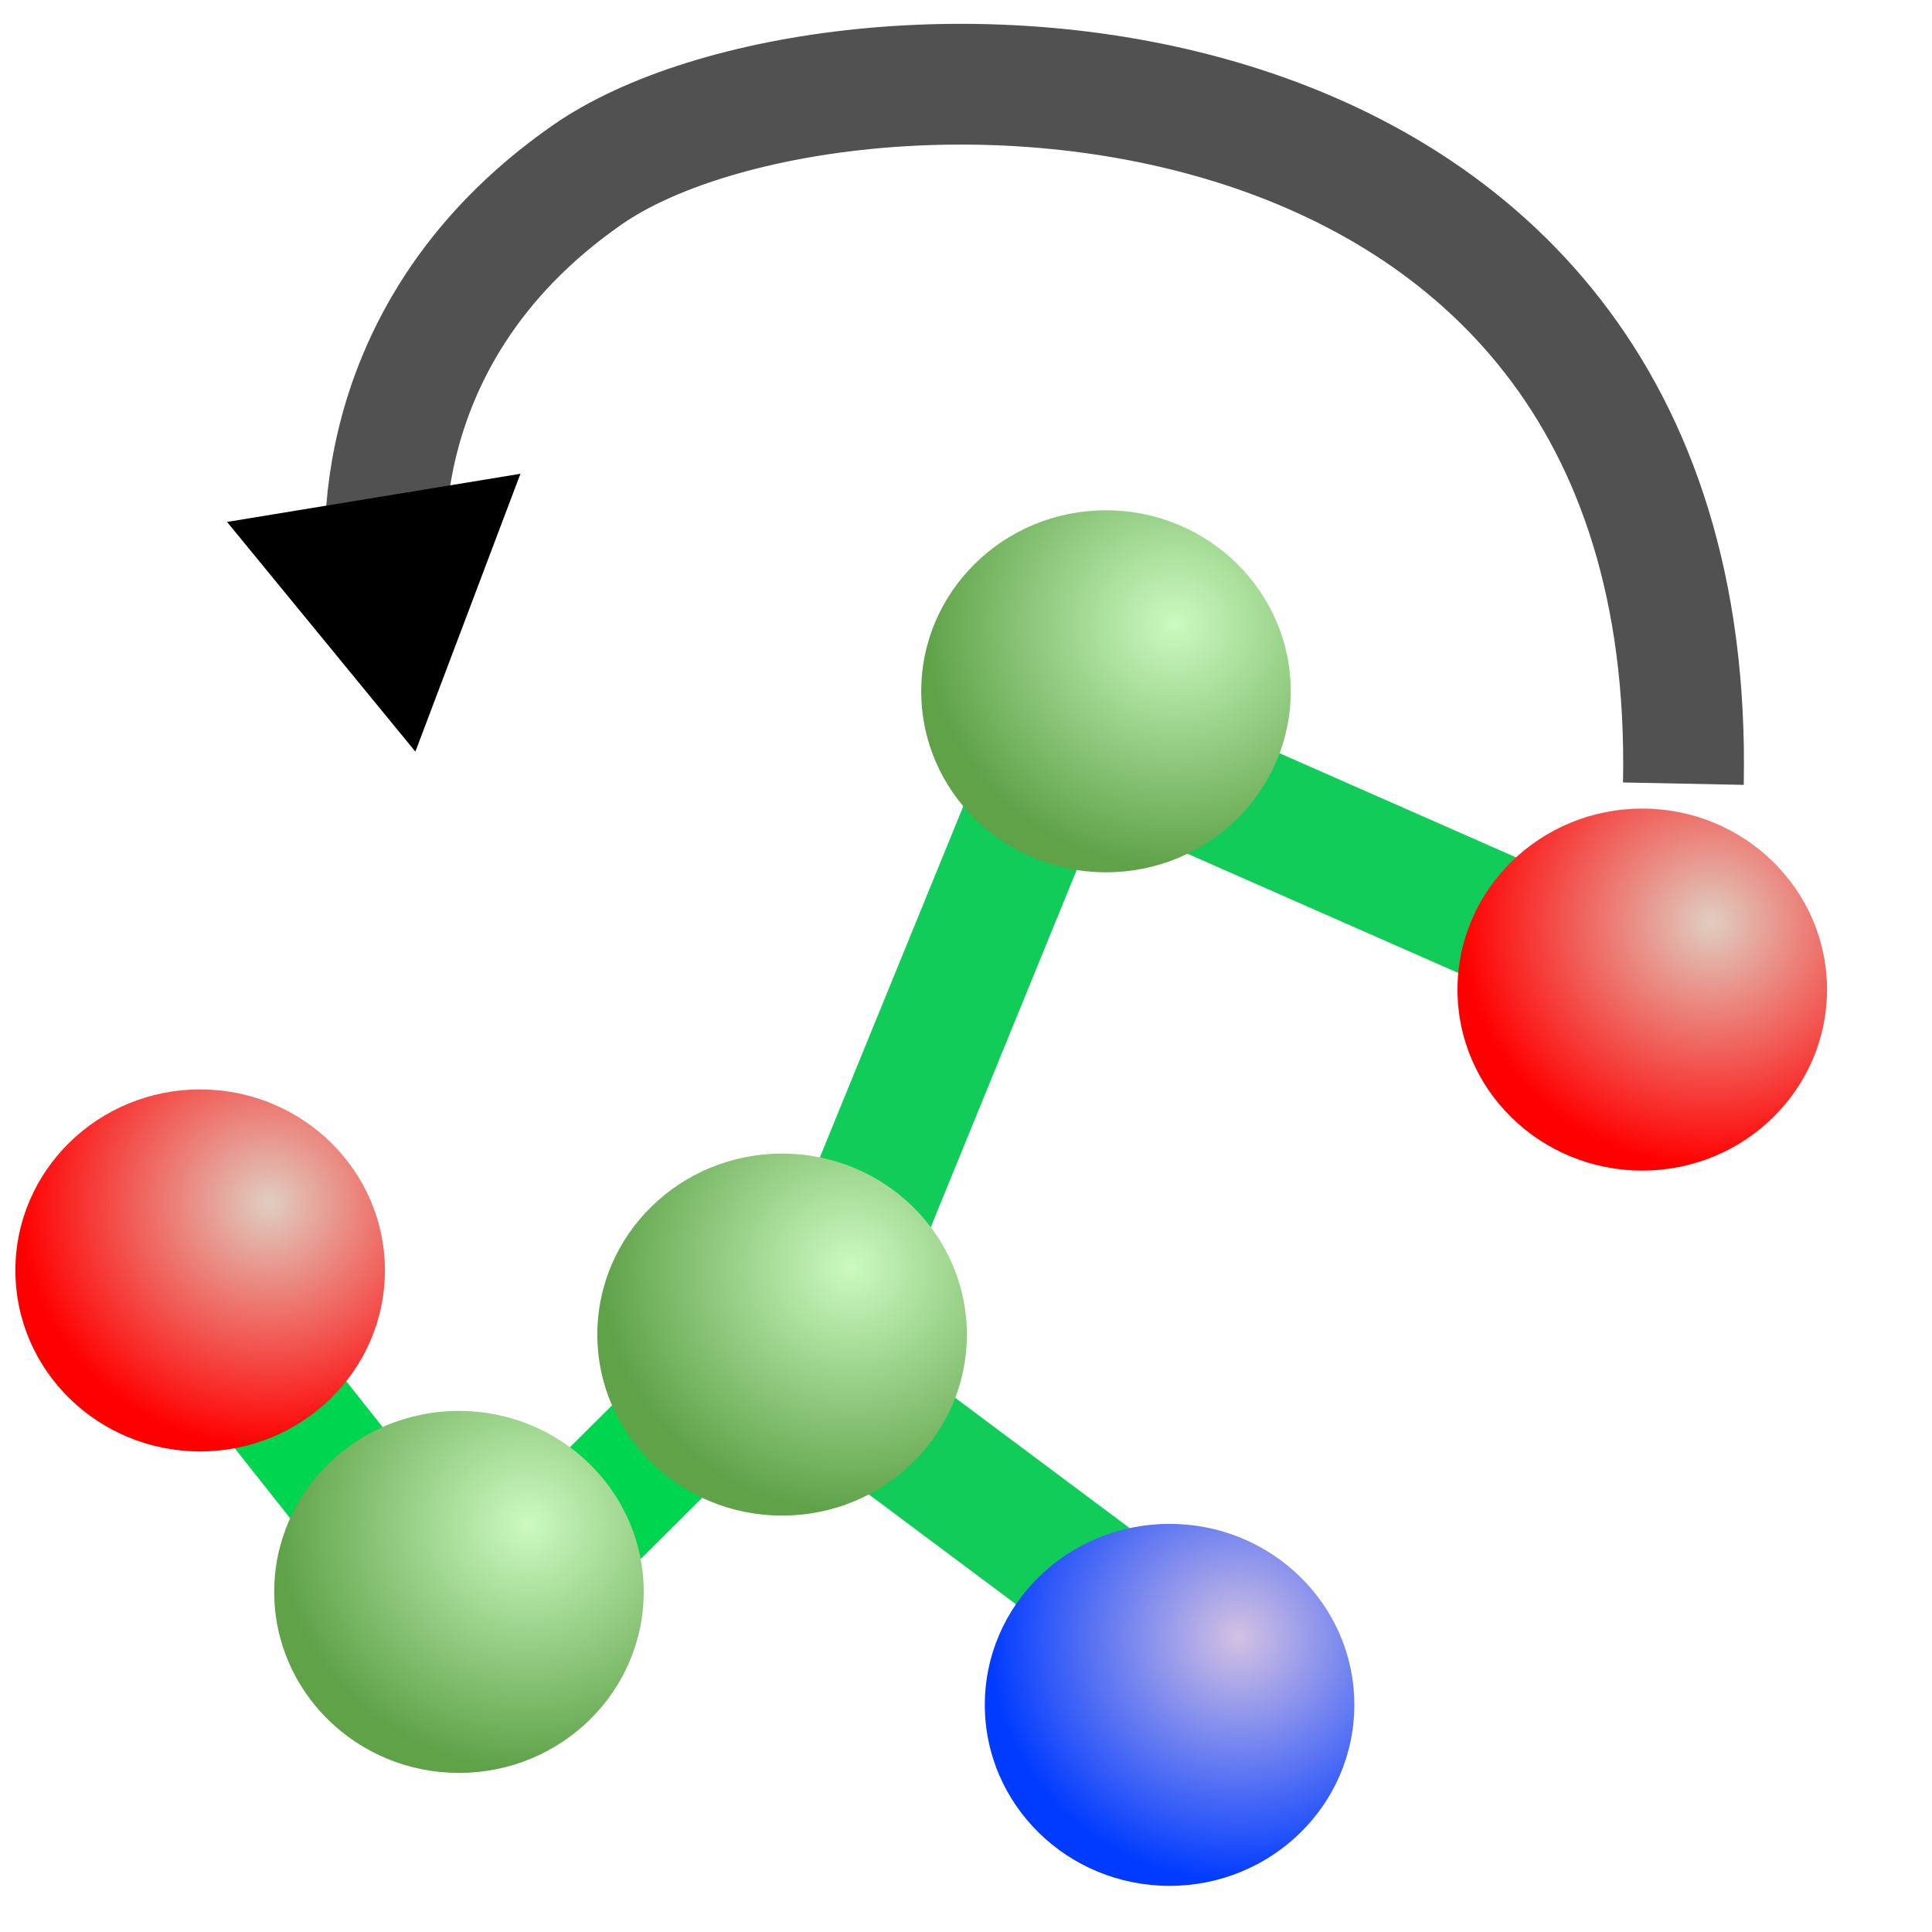
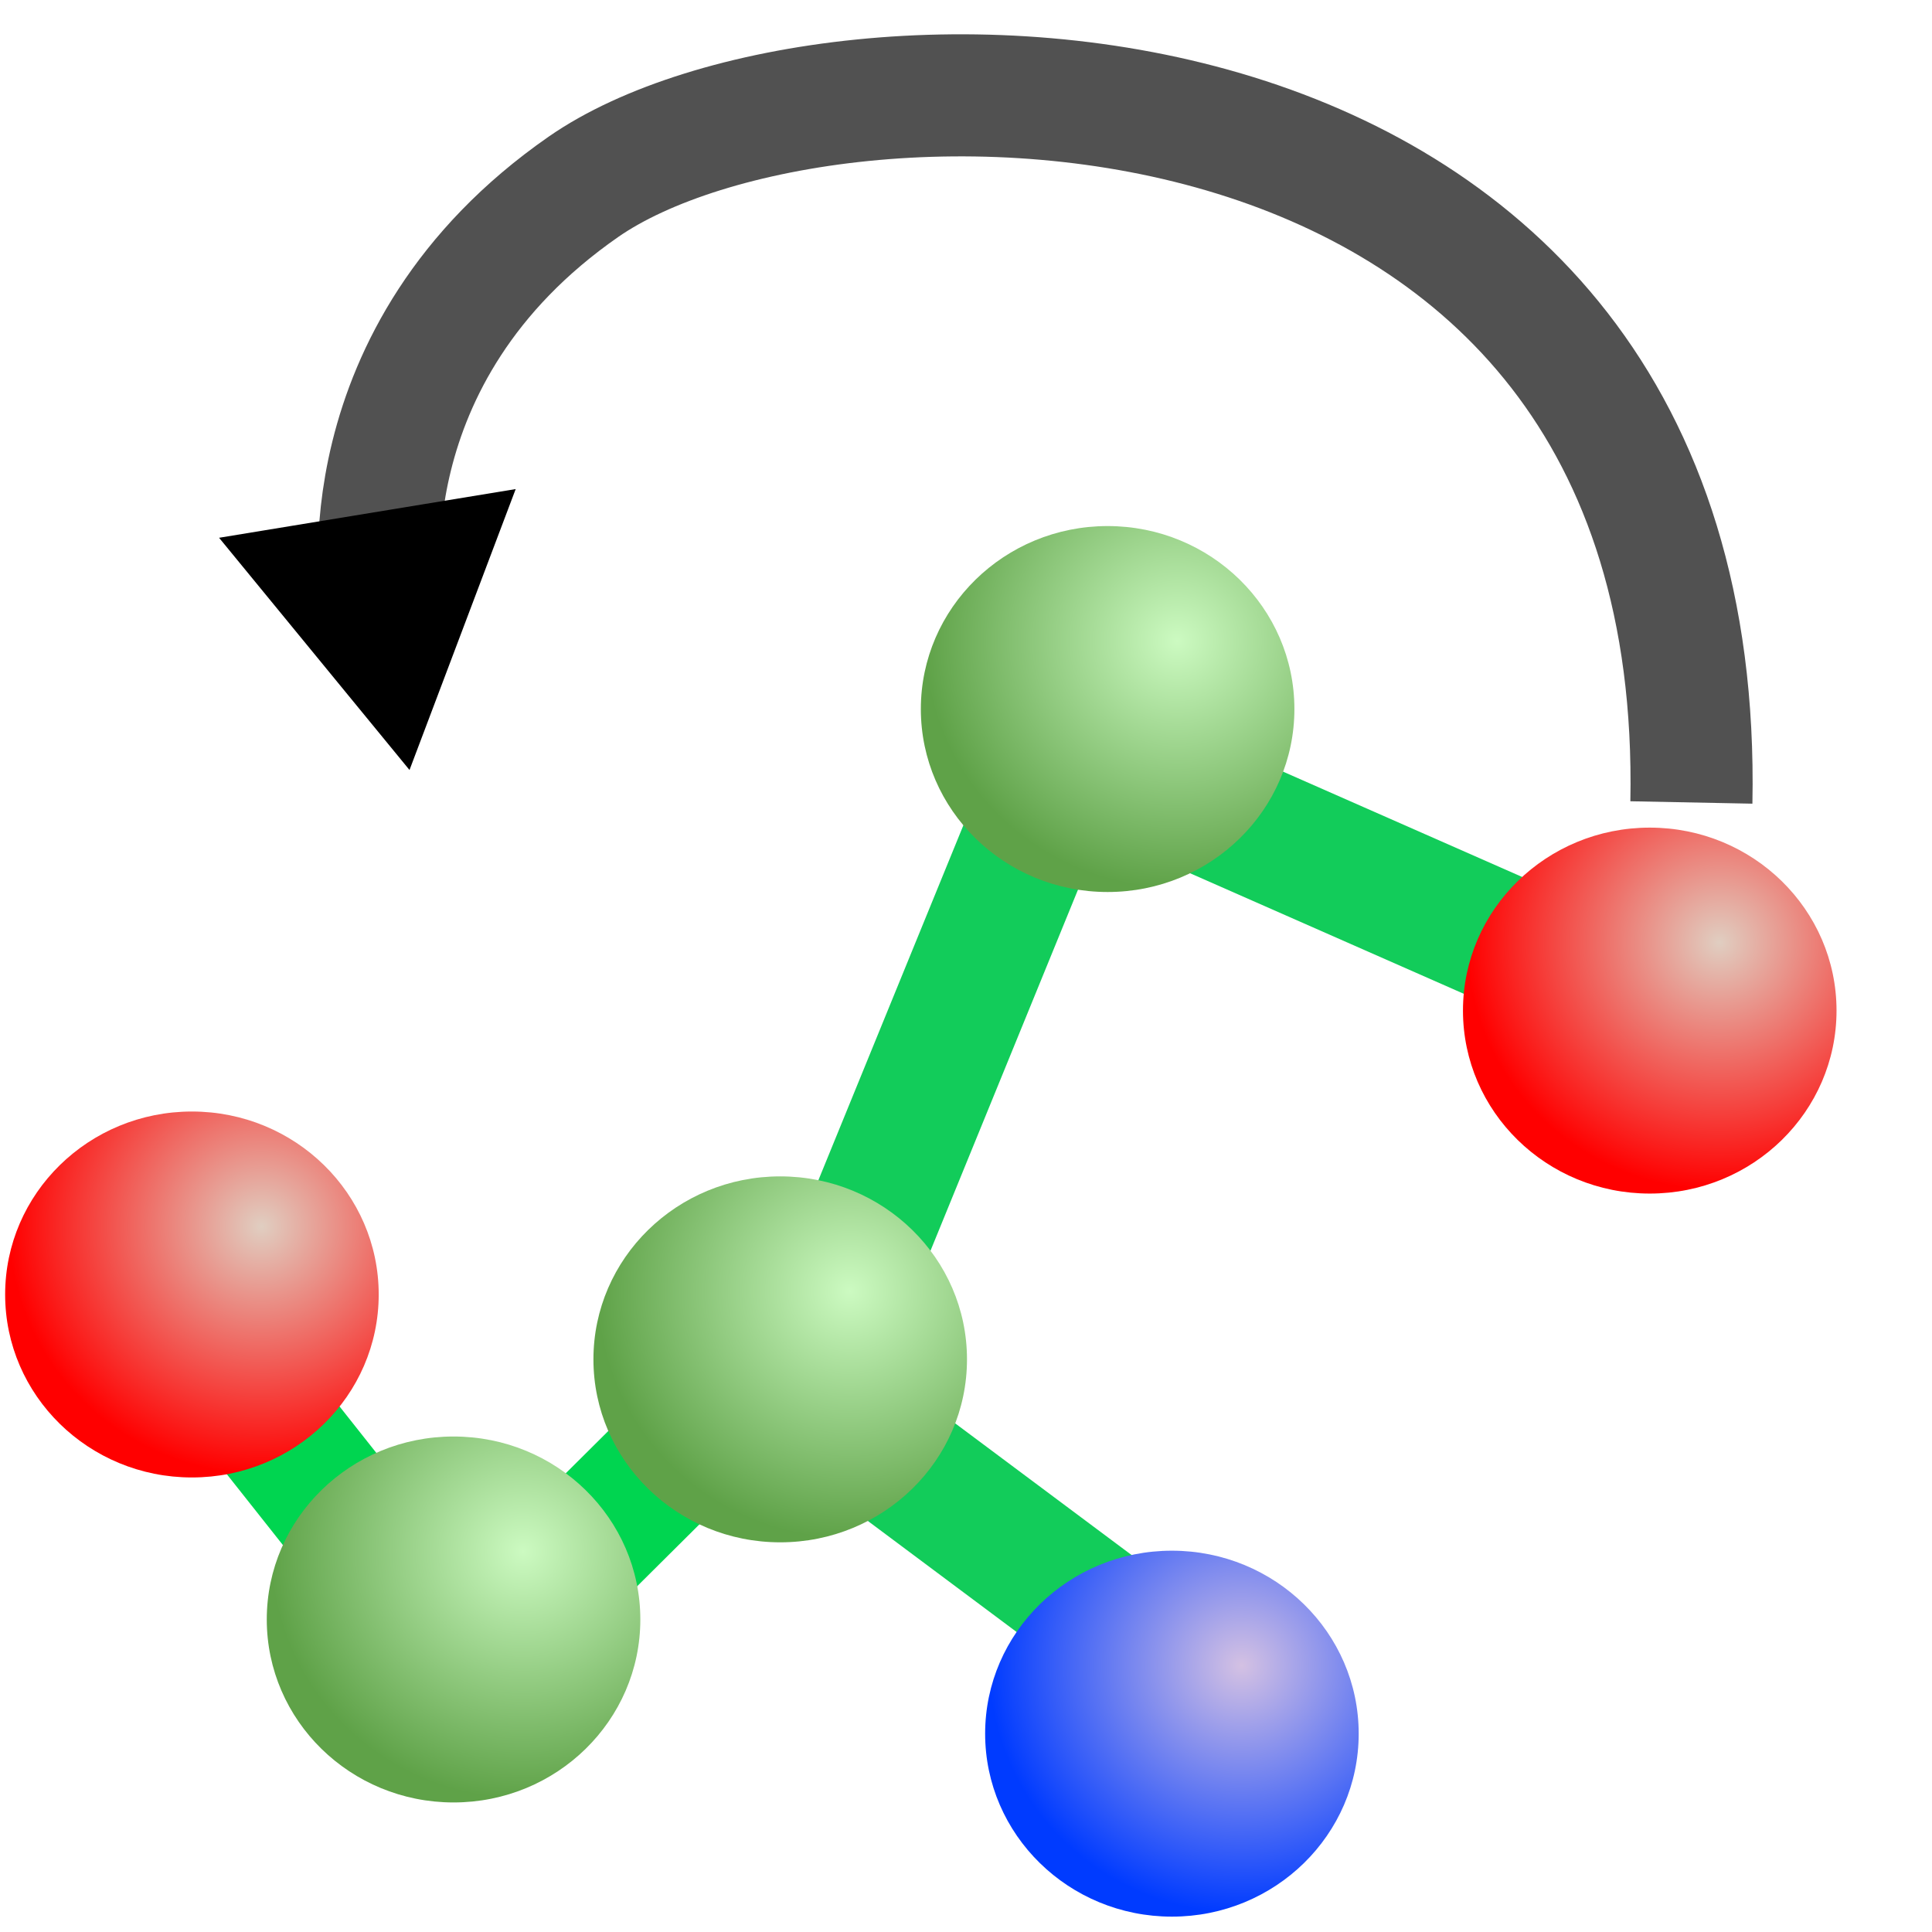
- <svg xmlns="http://www.w3.org/2000/svg" xmlns:xlink="http://www.w3.org/1999/xlink" width="16px" height="16px" id="svg2160">
+ <svg xmlns="http://www.w3.org/2000/svg" xmlns:xlink="http://www.w3.org/1999/xlink" width="48" height="48" id="svg2160" version="1.1">
  <defs id="defs2162">
    <linearGradient id="linearGradient2342">
      <stop id="stop2344" offset="0" style="stop-color:#e0cec1;stop-opacity:1;" />
      <stop id="stop2346" offset="1" style="stop-color:#ff0000;stop-opacity:1;" />
    </linearGradient>
    <radialGradient r="2.009" fy="8.731" fx="19.058" cy="8.731" cx="19.058" gradientTransform="scale(0.955533,1.046536)" gradientUnits="userSpaceOnUse" id="radialGradient2340" xlink:href="#linearGradient2342" />
    <linearGradient id="linearGradient2330">
      <stop id="stop2332" offset="0" style="stop-color:#d4c1e3;stop-opacity:1;" />
      <stop id="stop2334" offset="1" style="stop-color:#003bff;stop-opacity:1;" />
    </linearGradient>
    <radialGradient gradientUnits="userSpaceOnUse" r="2.009" fy="8.731" fx="19.058" cy="8.731" cx="19.058" gradientTransform="scale(0.955533,1.046536)" id="radialGradient2336" xlink:href="#linearGradient2330" />
    <linearGradient id="linearGradient2352">
      <stop id="stop2354" offset="0" style="stop-color:#ccfac1;stop-opacity:1;" />
      <stop id="stop2356" offset="1" style="stop-color:#5fa248;stop-opacity:1;" />
    </linearGradient>
    <radialGradient r="2.009" fy="8.731" fx="19.058" cy="8.731" cx="19.058" gradientTransform="scale(0.955533,1.046536)" gradientUnits="userSpaceOnUse" id="radialGradient2364" xlink:href="#linearGradient2352" />
-     <marker orient="auto" refY="0.0" refX="0.0" id="TriangleOutS" style="overflow:visible">
-       <path id="path3674" d="M 5.77,0.0 L -2.88,5.0 L -2.88,-5.0 L 5.77,0.0 z " style="fill-rule:evenodd;stroke:#000000;stroke-width:1.0pt;marker-start:none" transform="scale(0.2)" />
+     <marker orient="auto" refY="0" refX="0" id="TriangleOutS" style="overflow:visible">
+       <path id="path3674" d="m 5.77,0 -8.65,5 0,-10 8.65,5 z" style="fill-rule:evenodd;stroke:#000000;stroke-width:1pt;marker-start:none" transform="scale(0.2,0.2)" />
    </marker>
-     <marker orient="auto" refY="0.0" refX="0.0" id="TriangleOutL" style="overflow:visible">
-       <path id="path3680" d="M 5.77,0.0 L -2.88,5.0 L -2.88,-5.0 L 5.77,0.0 z " style="fill-rule:evenodd;stroke:#000000;stroke-width:1.0pt;marker-start:none" transform="scale(0.8)" />
+     <marker orient="auto" refY="0" refX="0" id="TriangleOutL" style="overflow:visible">
+       <path id="path3680" d="m 5.77,0 -8.65,5 0,-10 8.65,5 z" style="fill-rule:evenodd;stroke:#000000;stroke-width:1pt;marker-start:none" transform="scale(0.8,0.8)" />
    </marker>
    <radialGradient xlink:href="#linearGradient2352" id="radialGradient5335" gradientUnits="userSpaceOnUse" gradientTransform="scale(0.955533,1.046536)" cx="19.058" cy="8.731" fx="19.058" fy="8.731" r="2.009" />
    <radialGradient xlink:href="#linearGradient2352" id="radialGradient5339" gradientUnits="userSpaceOnUse" gradientTransform="scale(0.955533,1.046536)" cx="19.058" cy="8.731" fx="19.058" fy="8.731" r="2.009" />
    <radialGradient xlink:href="#linearGradient2352" id="radialGradient5343" gradientUnits="userSpaceOnUse" gradientTransform="scale(0.955533,1.046536)" cx="19.058" cy="8.731" fx="19.058" fy="8.731" r="2.009" />
    <radialGradient xlink:href="#linearGradient2352" id="radialGradient5347" gradientUnits="userSpaceOnUse" gradientTransform="scale(0.955533,1.046536)" cx="19.058" cy="8.731" fx="19.058" fy="8.731" r="2.009" />
    <radialGradient xlink:href="#linearGradient2342" id="radialGradient5351" gradientUnits="userSpaceOnUse" gradientTransform="scale(0.955533,1.046536)" cx="19.058" cy="8.731" fx="19.058" fy="8.731" r="2.009" />
    <radialGradient xlink:href="#linearGradient2342" id="radialGradient5355" gradientUnits="userSpaceOnUse" gradientTransform="scale(0.955533,1.046536)" cx="19.058" cy="8.731" fx="19.058" fy="8.731" r="2.009" />
  </defs>
-   <g id="layer1">
-     <path style="fill:none;fill-rule:evenodd;stroke:#12cc5a;stroke-width:1.069px;stroke-linecap:butt;stroke-linejoin:miter;stroke-opacity:1" d="M 9.752,13.618 L 6.662,11.311 L 8.816,6.038 L 14.446,8.517" id="path2168" />
-     <path style="fill:none;fill-rule:evenodd;stroke:#00d550;stroke-width:1.069px;stroke-linecap:butt;stroke-linejoin:miter;stroke-opacity:1" d="M 7.093,10.38 L 3.878,13.576 L 1.735,10.869" id="path3383" />
-     <path style="fill:none;fill-rule:evenodd;stroke:#515151;stroke-width:1px;stroke-linecap:butt;stroke-linejoin:miter;marker-end:url(#TriangleOutS);stroke-opacity:1" d="M 13.941,6.49 C 14.069,0.044 6.88,0.047 4.866,1.446 C 2.882,2.824 3.21,4.823 3.21,4.823" id="path3585" />
-     <path transform="matrix(1.078308,0,0,0.9645653,-9.380687,4.747282)" d="M 19.101,9.716 A 1.419,1.554 0 1 1 16.263,9.716 A 1.419,1.554 0 1 1 19.101,9.716 z" id="path2306" style="fill:url(#radialGradient2336);fill-opacity:1;fill-rule:nonzero;stroke:none;stroke-width:1;stroke-linecap:round;stroke-linejoin:round;stroke-miterlimit:2.6;stroke-dashoffset:0;stroke-opacity:1" />
-     <path transform="matrix(1.078308,0,0,0.9645653,-9.907382,-3.64671)" d="M 19.101,9.716 A 1.419,1.554 0 1 1 16.263,9.716 A 1.419,1.554 0 1 1 19.101,9.716 z" id="path5333" style="fill:url(#radialGradient5335);fill-opacity:1;fill-rule:nonzero;stroke:none;stroke-width:1;stroke-linecap:round;stroke-linejoin:round;stroke-miterlimit:2.6;stroke-dashoffset:0;stroke-opacity:1" />
-     <path transform="matrix(1.078308,0,0,0.9645653,-12.5896,1.680821)" d="M 19.101,9.716 A 1.419,1.554 0 1 1 16.263,9.716 A 1.419,1.554 0 1 1 19.101,9.716 z" id="path5337" style="fill:url(#radialGradient5339);fill-opacity:1;fill-rule:nonzero;stroke:none;stroke-width:1;stroke-linecap:round;stroke-linejoin:round;stroke-miterlimit:2.6;stroke-dashoffset:0;stroke-opacity:1" />
-     <path transform="matrix(1.078308,0,0,0.9645653,-15.26566,3.811833)" d="M 19.101,9.716 A 1.419,1.554 0 1 1 16.263,9.716 A 1.419,1.554 0 1 1 19.101,9.716 z" id="path5341" style="fill:url(#radialGradient5343);fill-opacity:1;fill-rule:nonzero;stroke:none;stroke-width:1;stroke-linecap:round;stroke-linejoin:round;stroke-miterlimit:2.6;stroke-dashoffset:0;stroke-opacity:1" />
-     <path transform="matrix(1.078308,0,0,0.9645653,-17.40897,1.149484)" d="M 19.101,9.716 A 1.419,1.554 0 1 1 16.263,9.716 A 1.419,1.554 0 1 1 19.101,9.716 z" id="path5349" style="fill:url(#radialGradient5351);fill-opacity:1;fill-rule:nonzero;stroke:none;stroke-width:1;stroke-linecap:round;stroke-linejoin:round;stroke-miterlimit:2.6;stroke-dashoffset:0;stroke-opacity:1" />
-     <path transform="matrix(1.078308,0,0,0.9645653,-5.466161,-1.176283)" d="M 19.101,9.716 A 1.419,1.554 0 1 1 16.263,9.716 A 1.419,1.554 0 1 1 19.101,9.716 z" id="path5353" style="fill:url(#radialGradient5355);fill-opacity:1;fill-rule:nonzero;stroke:none;stroke-width:1;stroke-linecap:round;stroke-linejoin:round;stroke-miterlimit:2.6;stroke-dashoffset:0;stroke-opacity:1" />
+   <g id="layer1" transform="translate(0,32)">
+     <path style="fill:none;stroke:#12cc5a;stroke-width:3.241px;stroke-linecap:butt;stroke-linejoin:miter;stroke-opacity:1" d="M 29.315,9.553 19.944,2.558 26.478,-13.436 43.551,-5.916" id="path2168" />
+     <path style="fill:none;stroke:#00d550;stroke-width:3.241px;stroke-linecap:butt;stroke-linejoin:miter;stroke-opacity:1" d="M 21.253,-0.267 11.503,9.427 5.002,1.216" id="path3383" />
+     <path style="fill:none;stroke:#515151;stroke-width:3.033px;stroke-linecap:butt;stroke-linejoin:miter;stroke-opacity:1;marker-end:url(#TriangleOutS)" d="M 42.022,-12.063 C 42.408,-31.612 20.607,-31.604 14.499,-27.361 8.481,-23.181 9.476,-17.121 9.476,-17.121" id="path3585" />
+     <path transform="matrix(3.270215,0,0,2.925263,-28.70807,-17.3494)" d="m 19.101,9.716 a 1.419,1.554 0 1 1 -2.838,0 1.419,1.554 0 1 1 2.838,0 z" id="path2306" style="fill:url(#radialGradient2336);fill-opacity:1;fill-rule:nonzero;stroke:none" />
+     <path transform="matrix(3.270215,0,0,2.925263,-30.3054,-42.80609)" d="m 19.101,9.716 a 1.419,1.554 0 1 1 -2.838,0 1.419,1.554 0 1 1 2.838,0 z" id="path5333" style="fill:url(#radialGradient5335);fill-opacity:1;fill-rule:nonzero;stroke:none" />
+     <path transform="matrix(3.270215,0,0,2.925263,-38.43983,-26.64914)" d="m 19.101,9.716 a 1.419,1.554 0 1 1 -2.838,0 1.419,1.554 0 1 1 2.838,0 z" id="path5337" style="fill:url(#radialGradient5339);fill-opacity:1;fill-rule:nonzero;stroke:none" />
+     <path transform="matrix(3.270215,0,0,2.925263,-46.55559,-20.18636)" d="m 19.101,9.716 a 1.419,1.554 0 1 1 -2.838,0 1.419,1.554 0 1 1 2.838,0 z" id="path5341" style="fill:url(#radialGradient5343);fill-opacity:1;fill-rule:nonzero;stroke:none" />
+     <path transform="matrix(3.270215,0,0,2.925263,-53.05567,-28.26054)" d="m 19.101,9.716 a 1.419,1.554 0 1 1 -2.838,0 1.419,1.554 0 1 1 2.838,0 z" id="path5349" style="fill:url(#radialGradient5351);fill-opacity:1;fill-rule:nonzero;stroke:none" />
+     <path transform="matrix(3.270215,0,0,2.925263,-16.83638,-35.31395)" d="m 19.101,9.716 a 1.419,1.554 0 1 1 -2.838,0 1.419,1.554 0 1 1 2.838,0 z" id="path5353" style="fill:url(#radialGradient5355);fill-opacity:1;fill-rule:nonzero;stroke:none" />
  </g>
</svg>
